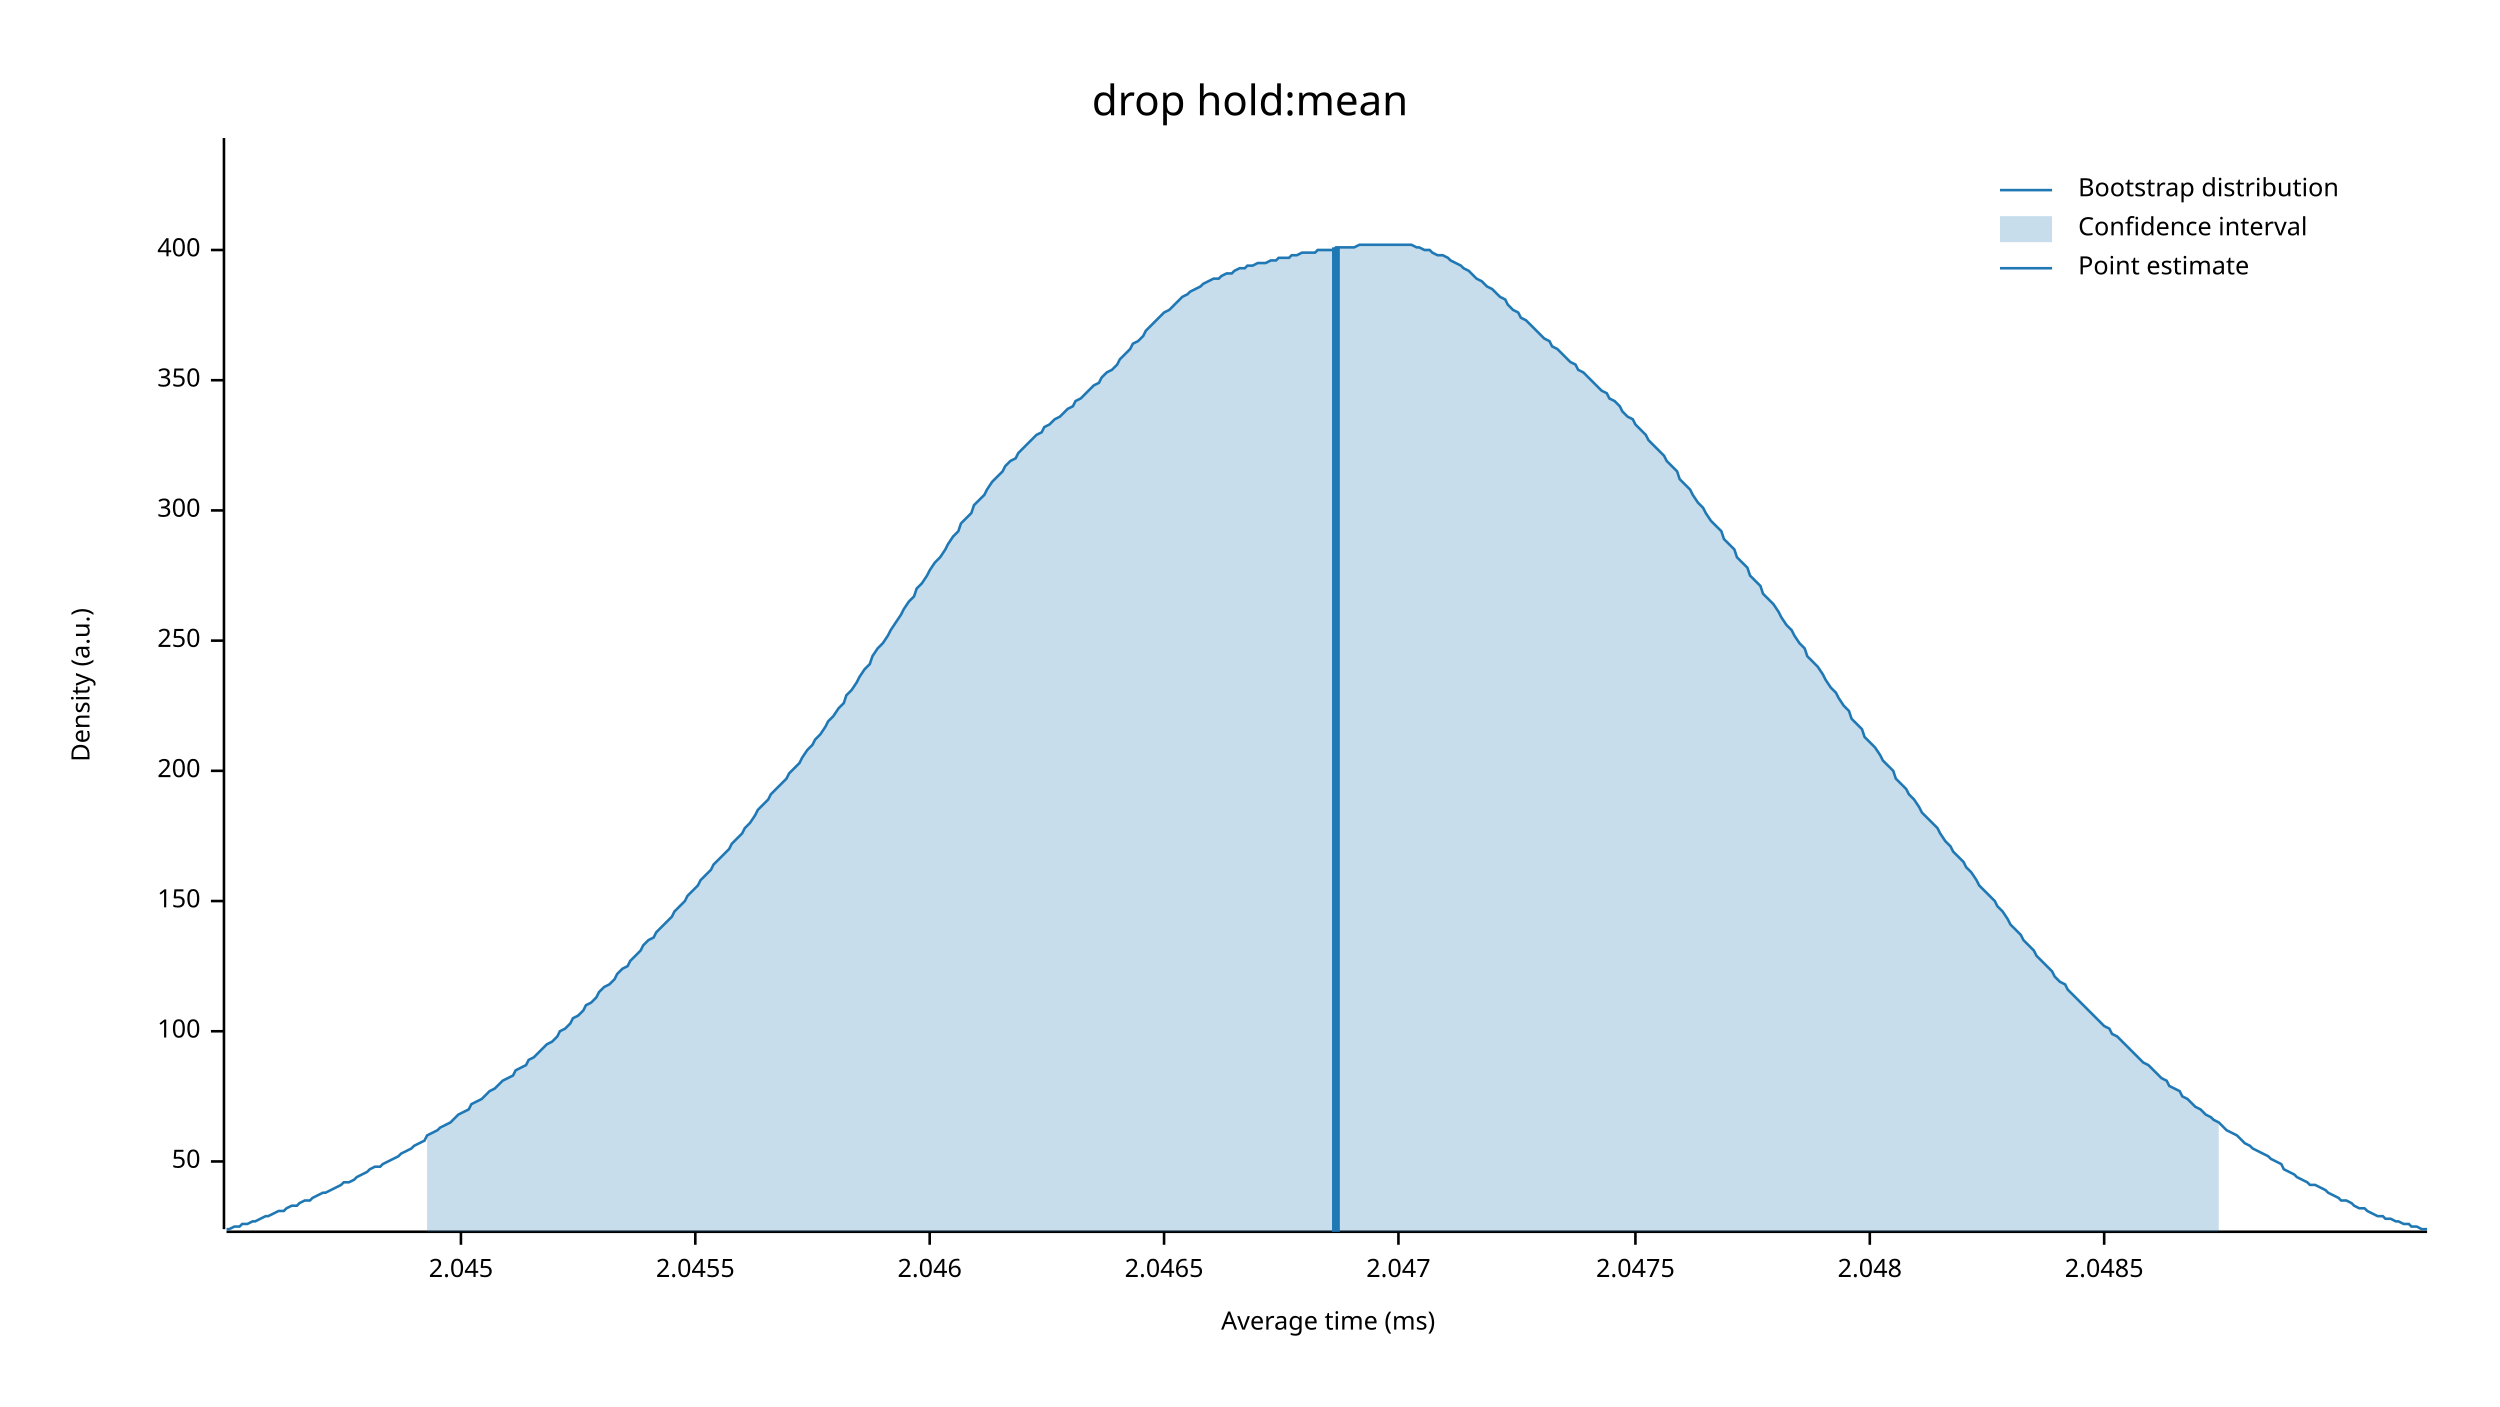
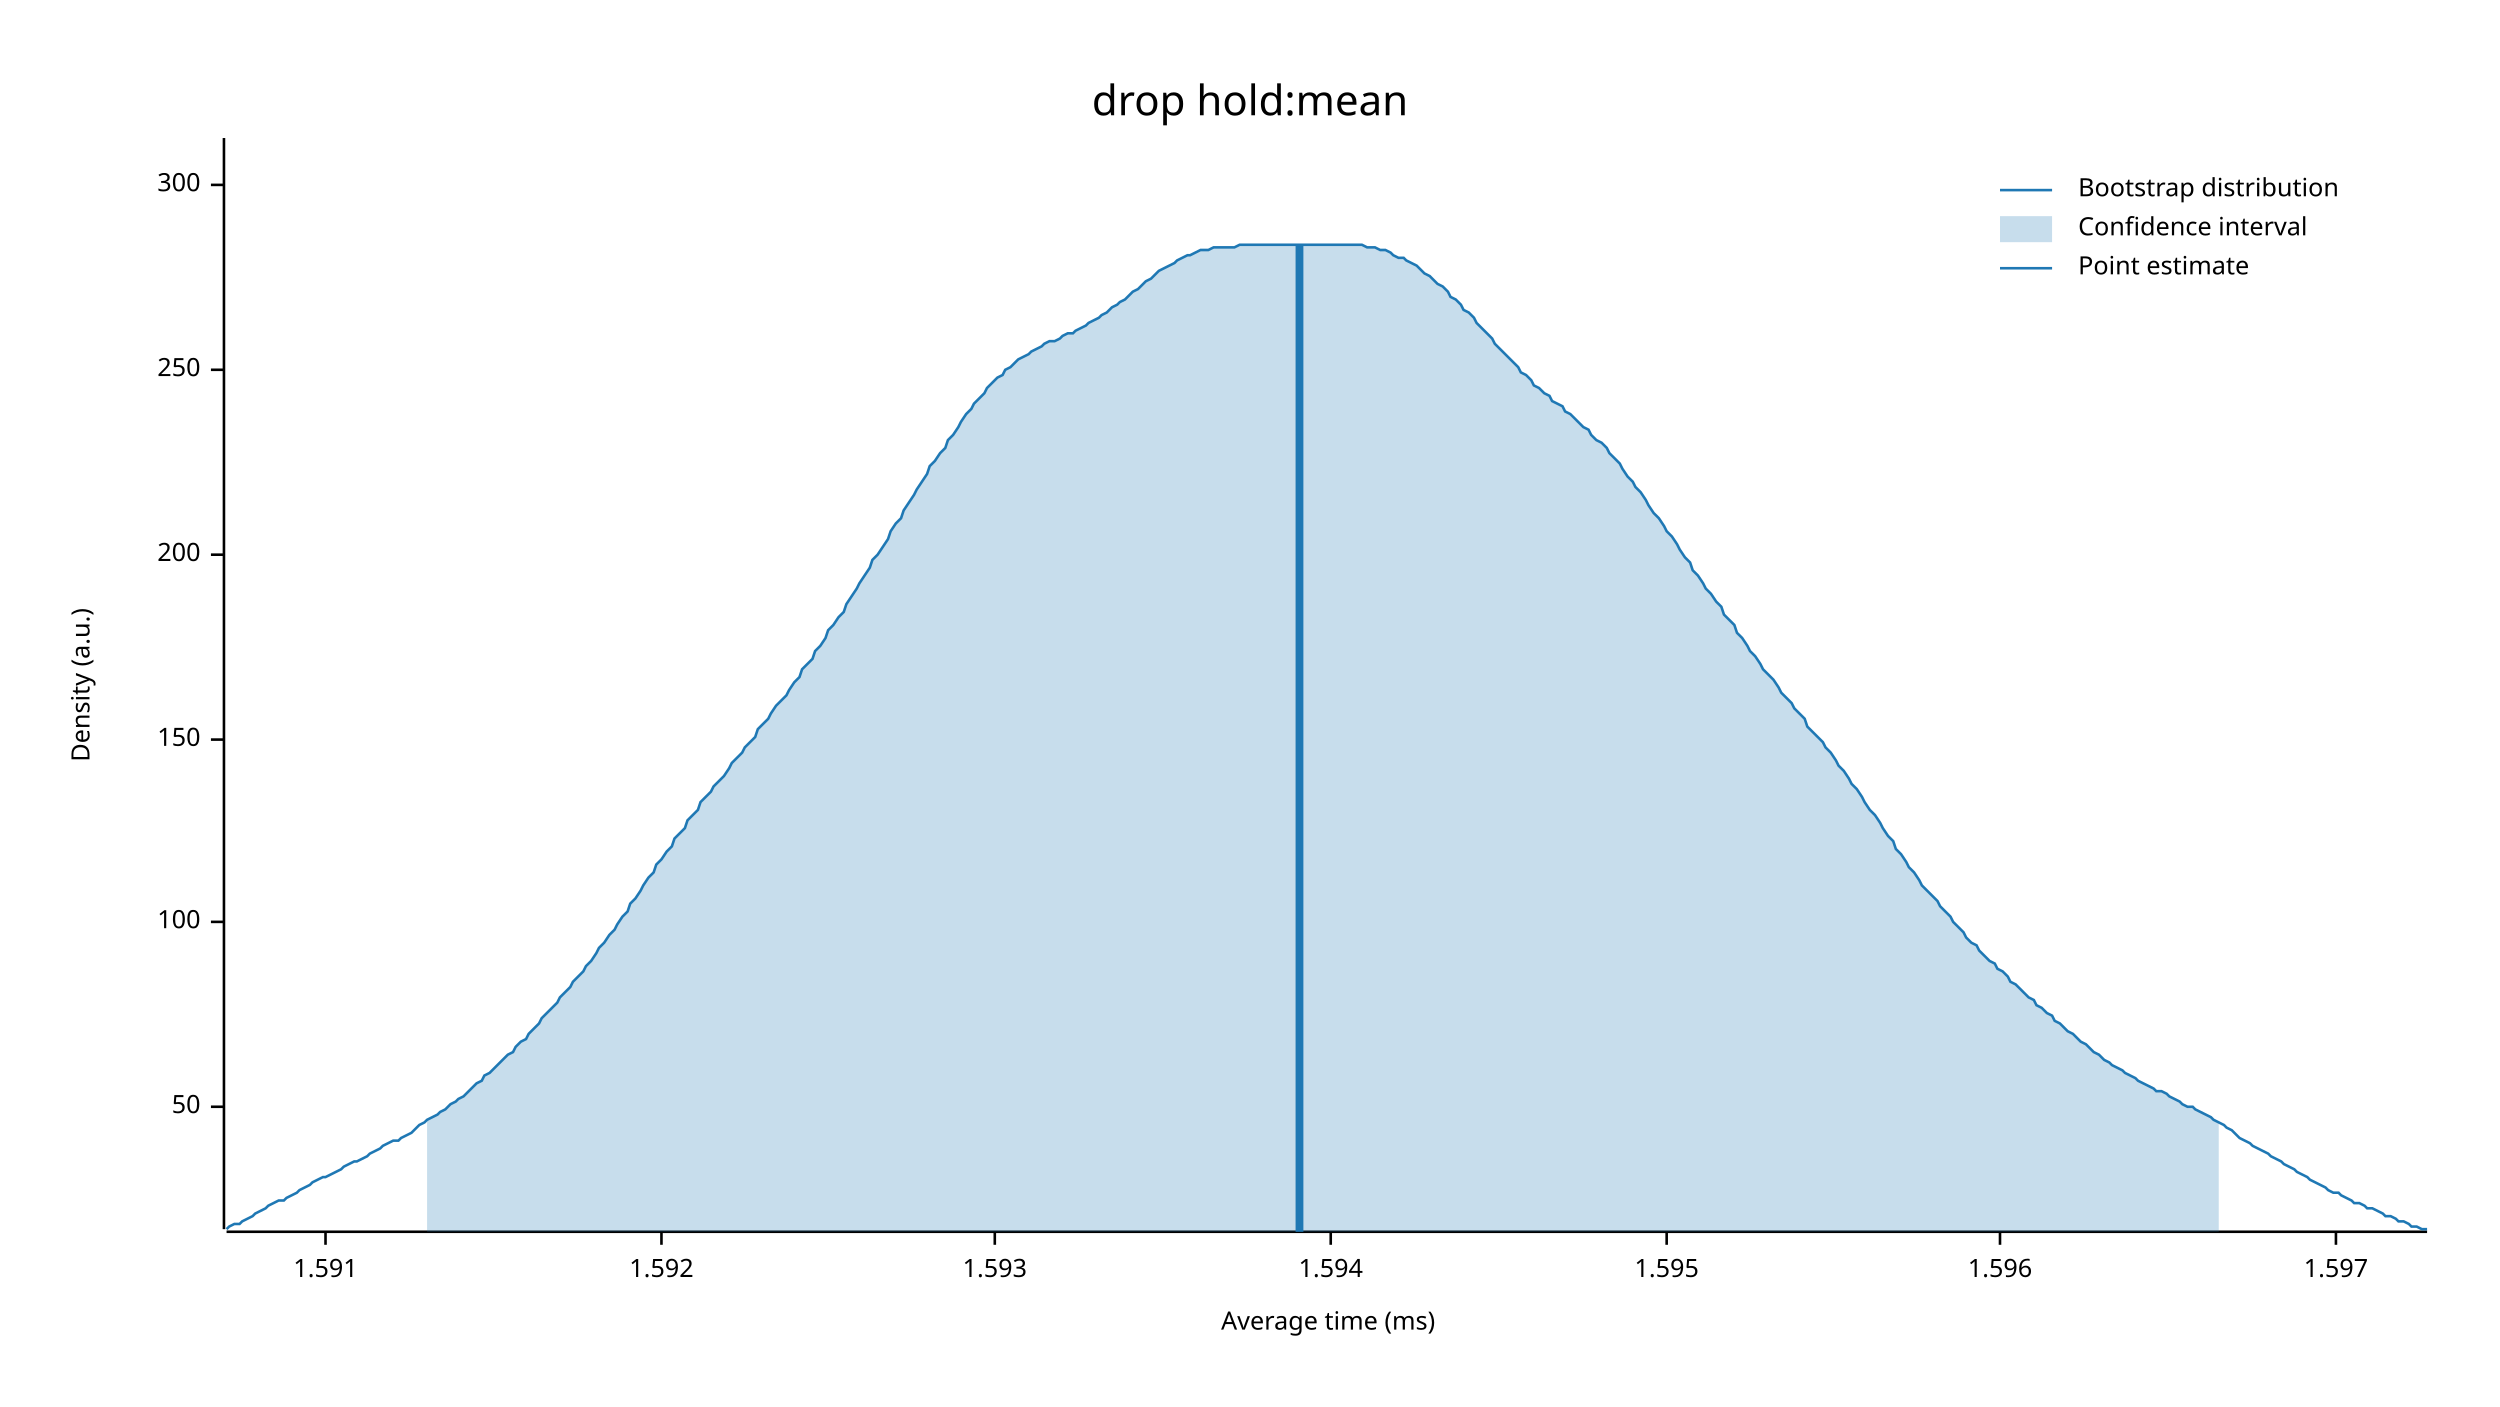
<svg xmlns="http://www.w3.org/2000/svg" width="960" height="540" viewBox="0 0 960 540">
  <text x="480" y="32" dy="0.76em" text-anchor="middle" font-family="sans-serif" font-size="16.129" opacity="1" fill="#000000">
drop hold:mean
</text>
  <text x="27" y="263" dy="0.76em" text-anchor="middle" font-family="sans-serif" font-size="9.677" opacity="1" fill="#000000" transform="rotate(270, 27, 263)">
Density (a.u.)
</text>
  <text x="510" y="513" dy="-0.5ex" text-anchor="middle" font-family="sans-serif" font-size="9.677" opacity="1" fill="#000000">
Average time (ms)
</text>
  <polyline fill="none" opacity="1" stroke="#000000" stroke-width="1" points="86,53 86,472 " />
-   <text x="77" y="446" dy="0.5ex" text-anchor="end" font-family="sans-serif" font-size="9.677" opacity="1" fill="#000000">
+   <text x="77" y="425" dy="0.5ex" text-anchor="end" font-family="sans-serif" font-size="9.677" opacity="1" fill="#000000">
50
</text>
-   <polyline fill="none" opacity="1" stroke="#000000" stroke-width="1" points="81,446 86,446 " />
-   <text x="77" y="396" dy="0.5ex" text-anchor="end" font-family="sans-serif" font-size="9.677" opacity="1" fill="#000000">
+   <polyline fill="none" opacity="1" stroke="#000000" stroke-width="1" points="81,425 86,425 " />
+   <text x="77" y="354" dy="0.5ex" text-anchor="end" font-family="sans-serif" font-size="9.677" opacity="1" fill="#000000">
100
</text>
-   <polyline fill="none" opacity="1" stroke="#000000" stroke-width="1" points="81,396 86,396 " />
-   <text x="77" y="346" dy="0.5ex" text-anchor="end" font-family="sans-serif" font-size="9.677" opacity="1" fill="#000000">
+   <polyline fill="none" opacity="1" stroke="#000000" stroke-width="1" points="81,354 86,354 " />
+   <text x="77" y="284" dy="0.5ex" text-anchor="end" font-family="sans-serif" font-size="9.677" opacity="1" fill="#000000">
150
</text>
-   <polyline fill="none" opacity="1" stroke="#000000" stroke-width="1" points="81,346 86,346 " />
-   <text x="77" y="296" dy="0.5ex" text-anchor="end" font-family="sans-serif" font-size="9.677" opacity="1" fill="#000000">
+   <polyline fill="none" opacity="1" stroke="#000000" stroke-width="1" points="81,284 86,284 " />
+   <text x="77" y="213" dy="0.5ex" text-anchor="end" font-family="sans-serif" font-size="9.677" opacity="1" fill="#000000">
200
</text>
-   <polyline fill="none" opacity="1" stroke="#000000" stroke-width="1" points="81,296 86,296 " />
-   <text x="77" y="246" dy="0.5ex" text-anchor="end" font-family="sans-serif" font-size="9.677" opacity="1" fill="#000000">
+   <polyline fill="none" opacity="1" stroke="#000000" stroke-width="1" points="81,213 86,213 " />
+   <text x="77" y="142" dy="0.5ex" text-anchor="end" font-family="sans-serif" font-size="9.677" opacity="1" fill="#000000">
250
</text>
-   <polyline fill="none" opacity="1" stroke="#000000" stroke-width="1" points="81,246 86,246 " />
-   <text x="77" y="196" dy="0.5ex" text-anchor="end" font-family="sans-serif" font-size="9.677" opacity="1" fill="#000000">
+   <polyline fill="none" opacity="1" stroke="#000000" stroke-width="1" points="81,142 86,142 " />
+   <text x="77" y="71" dy="0.5ex" text-anchor="end" font-family="sans-serif" font-size="9.677" opacity="1" fill="#000000">
300
</text>
-   <polyline fill="none" opacity="1" stroke="#000000" stroke-width="1" points="81,196 86,196 " />
-   <text x="77" y="146" dy="0.5ex" text-anchor="end" font-family="sans-serif" font-size="9.677" opacity="1" fill="#000000">
- 350
+   <polyline fill="none" opacity="1" stroke="#000000" stroke-width="1" points="81,71 86,71 " />
+   <polyline fill="none" opacity="1" stroke="#000000" stroke-width="1" points="87,473 932,473 " />
+   <text x="125" y="483" dy="0.76em" text-anchor="middle" font-family="sans-serif" font-size="9.677" opacity="1" fill="#000000">
+ 1.591
</text>
-   <polyline fill="none" opacity="1" stroke="#000000" stroke-width="1" points="81,146 86,146 " />
-   <text x="77" y="96" dy="0.5ex" text-anchor="end" font-family="sans-serif" font-size="9.677" opacity="1" fill="#000000">
- 400
+   <polyline fill="none" opacity="1" stroke="#000000" stroke-width="1" points="125,473 125,478 " />
+   <text x="254" y="483" dy="0.76em" text-anchor="middle" font-family="sans-serif" font-size="9.677" opacity="1" fill="#000000">
+ 1.592
</text>
-   <polyline fill="none" opacity="1" stroke="#000000" stroke-width="1" points="81,96 86,96 " />
-   <polyline fill="none" opacity="1" stroke="#000000" stroke-width="1" points="87,473 932,473 " />
-   <text x="177" y="483" dy="0.76em" text-anchor="middle" font-family="sans-serif" font-size="9.677" opacity="1" fill="#000000">
- 2.045
+   <polyline fill="none" opacity="1" stroke="#000000" stroke-width="1" points="254,473 254,478 " />
+   <text x="382" y="483" dy="0.76em" text-anchor="middle" font-family="sans-serif" font-size="9.677" opacity="1" fill="#000000">
+ 1.593
</text>
-   <polyline fill="none" opacity="1" stroke="#000000" stroke-width="1" points="177,473 177,478 " />
-   <text x="267" y="483" dy="0.76em" text-anchor="middle" font-family="sans-serif" font-size="9.677" opacity="1" fill="#000000">
- 2.0455
+   <polyline fill="none" opacity="1" stroke="#000000" stroke-width="1" points="382,473 382,478 " />
+   <text x="511" y="483" dy="0.76em" text-anchor="middle" font-family="sans-serif" font-size="9.677" opacity="1" fill="#000000">
+ 1.594
</text>
-   <polyline fill="none" opacity="1" stroke="#000000" stroke-width="1" points="267,473 267,478 " />
-   <text x="357" y="483" dy="0.76em" text-anchor="middle" font-family="sans-serif" font-size="9.677" opacity="1" fill="#000000">
- 2.046
+   <polyline fill="none" opacity="1" stroke="#000000" stroke-width="1" points="511,473 511,478 " />
+   <text x="640" y="483" dy="0.76em" text-anchor="middle" font-family="sans-serif" font-size="9.677" opacity="1" fill="#000000">
+ 1.595
</text>
-   <polyline fill="none" opacity="1" stroke="#000000" stroke-width="1" points="357,473 357,478 " />
-   <text x="447" y="483" dy="0.76em" text-anchor="middle" font-family="sans-serif" font-size="9.677" opacity="1" fill="#000000">
- 2.0465
+   <polyline fill="none" opacity="1" stroke="#000000" stroke-width="1" points="640,473 640,478 " />
+   <text x="768" y="483" dy="0.76em" text-anchor="middle" font-family="sans-serif" font-size="9.677" opacity="1" fill="#000000">
+ 1.596
</text>
-   <polyline fill="none" opacity="1" stroke="#000000" stroke-width="1" points="447,473 447,478 " />
-   <text x="537" y="483" dy="0.76em" text-anchor="middle" font-family="sans-serif" font-size="9.677" opacity="1" fill="#000000">
- 2.047
+   <polyline fill="none" opacity="1" stroke="#000000" stroke-width="1" points="768,473 768,478 " />
+   <text x="897" y="483" dy="0.76em" text-anchor="middle" font-family="sans-serif" font-size="9.677" opacity="1" fill="#000000">
+ 1.597
</text>
-   <polyline fill="none" opacity="1" stroke="#000000" stroke-width="1" points="537,473 537,478 " />
-   <text x="628" y="483" dy="0.76em" text-anchor="middle" font-family="sans-serif" font-size="9.677" opacity="1" fill="#000000">
- 2.0475
- </text>
-   <polyline fill="none" opacity="1" stroke="#000000" stroke-width="1" points="628,473 628,478 " />
-   <text x="718" y="483" dy="0.76em" text-anchor="middle" font-family="sans-serif" font-size="9.677" opacity="1" fill="#000000">
- 2.048
- </text>
-   <polyline fill="none" opacity="1" stroke="#000000" stroke-width="1" points="718,473 718,478 " />
-   <text x="808" y="483" dy="0.76em" text-anchor="middle" font-family="sans-serif" font-size="9.677" opacity="1" fill="#000000">
- 2.0485
- </text>
-   <polyline fill="none" opacity="1" stroke="#000000" stroke-width="1" points="808,473 808,478 " />
-   <polyline fill="none" opacity="1" stroke="#1F78B4" stroke-width="1" points="87,472 88,472 90,471 92,471 93,470 95,470 97,469 98,469 100,468 102,467 103,467 105,466 107,465 109,465 110,464 112,463 114,463 115,462 117,461 119,461 120,460 122,459 124,458 125,458 127,457 129,456 131,455 132,454 134,454 136,453 137,452 139,451 141,450 142,449 144,448 146,448 147,447 149,446 151,445 153,444 154,443 156,442 158,441 159,440 161,439 163,438 164,436 166,435 168,434 169,433 171,432 173,431 175,429 176,428 178,427 180,426 181,424 183,423 185,422 186,421 188,419 190,418 191,417 193,415 195,414 197,413 198,411 200,410 202,409 203,407 205,406 207,404 208,403 210,401 212,400 214,398 215,396 217,395 219,393 220,391 222,390 224,388 225,386 227,385 229,383 230,381 232,379 234,378 236,376 237,374 239,372 241,371 242,369 244,367 246,365 247,363 249,361 251,360 252,358 254,356 256,354 258,352 259,350 261,348 263,346 264,344 266,342 268,340 269,338 271,336 273,334 274,332 276,330 278,328 280,326 281,324 283,322 285,320 286,318 288,316 290,313 291,311 293,309 295,307 296,305 298,303 300,301 302,299 303,297 305,295 307,293 308,291 310,288 312,286 313,284 315,282 317,279 318,277 320,275 322,272 324,270 325,267 327,265 329,262 330,260 332,257 334,255 335,252 337,249 339,247 341,244 342,242 344,239 346,236 347,234 349,231 351,229 352,226 354,224 356,221 357,219 359,216 361,214 363,211 364,209 366,206 368,204 369,201 371,199 373,197 374,194 376,192 378,190 379,188 381,185 383,183 385,181 386,179 388,177 390,176 391,174 393,172 395,170 396,169 398,167 400,166 401,164 403,163 405,161 407,160 408,159 410,157 412,156 413,154 415,153 417,151 418,150 420,148 422,147 423,145 425,143 427,142 429,140 430,138 432,136 434,134 435,132 437,131 439,129 440,127 442,125 444,123 445,122 447,120 449,119 451,117 452,116 454,114 456,113 457,112 459,111 461,110 462,109 464,108 466,107 468,107 469,106 471,105 473,105 474,104 476,103 478,103 479,102 481,102 483,101 484,101 486,101 488,100 490,100 491,99 493,99 495,99 496,98 498,98 500,97 501,97 503,97 505,97 506,96 508,96 510,96 512,96 513,95 515,95 517,95 518,95 520,95 522,94 523,94 525,94 527,94 528,94 530,94 532,94 534,94 535,94 537,94 539,94 540,94 542,94 544,95 545,95 547,96 549,96 550,97 552,98 554,98 556,99 557,100 559,101 561,102 562,103 564,104 566,106 567,107 569,108 571,110 573,111 574,112 576,114 578,115 579,117 581,119 583,120 584,122 586,123 588,125 589,126 591,128 593,130 595,131 596,133 598,134 600,136 601,137 603,139 605,140 606,142 608,143 610,145 611,146 613,148 615,150 617,151 618,153 620,154 622,156 623,158 625,160 627,161 628,163 630,165 632,167 633,169 635,171 637,173 639,175 640,177 642,179 644,181 645,184 647,186 649,188 650,190 652,193 654,195 655,197 657,200 659,202 661,204 662,207 664,209 666,211 667,214 669,216 671,218 672,221 674,223 676,225 677,228 679,230 681,232 683,235 684,237 686,240 688,242 689,244 691,247 693,249 694,252 696,254 698,256 700,259 701,261 703,264 705,266 706,268 708,271 710,273 711,276 713,278 715,280 716,283 718,285 720,287 722,290 723,292 725,294 727,296 728,299 730,301 732,303 733,305 735,307 737,310 738,312 740,314 742,316 744,318 745,320 747,323 749,325 750,327 752,329 754,331 755,333 757,335 759,338 760,340 762,342 764,344 766,346 767,348 769,350 771,353 772,355 774,357 776,359 777,361 779,363 781,365 782,367 784,369 786,371 788,373 789,375 791,377 793,378 794,380 796,382 798,384 799,385 801,387 803,389 804,390 806,392 808,394 810,395 811,397 813,398 815,400 816,401 818,403 820,405 821,406 823,408 825,409 827,411 828,412 830,414 832,415 833,417 835,418 837,419 838,421 840,422 842,424 843,425 845,426 847,428 849,429 850,430 852,431 854,433 855,434 857,435 859,436 860,437 862,439 864,440 865,441 867,442 869,443 871,444 872,445 874,446 876,447 877,449 879,450 881,451 882,452 884,453 886,454 887,455 889,455 891,456 893,457 894,458 896,459 898,460 899,461 901,461 903,462 904,463 906,464 908,464 909,465 911,466 913,467 915,467 916,468 918,468 920,469 921,469 923,470 925,470 926,471 928,471 930,472 932,472 " />
-   <polygon opacity="0.25" fill="#1F78B4" points="164,436 166,435 168,434 169,433 171,432 173,431 175,429 176,428 178,427 180,426 181,424 183,423 185,422 186,421 188,419 190,418 191,417 193,415 195,414 197,413 198,411 200,410 202,409 203,407 205,406 207,404 208,403 210,401 212,400 214,398 215,396 217,395 219,393 220,391 222,390 224,388 225,386 227,385 229,383 230,381 232,379 234,378 236,376 237,374 239,372 241,371 242,369 244,367 246,365 247,363 249,361 251,360 252,358 254,356 256,354 258,352 259,350 261,348 263,346 264,344 266,342 268,340 269,338 271,336 273,334 274,332 276,330 278,328 280,326 281,324 283,322 285,320 286,318 288,316 290,313 291,311 293,309 295,307 296,305 298,303 300,301 302,299 303,297 305,295 307,293 308,291 310,288 312,286 313,284 315,282 317,279 318,277 320,275 322,272 324,270 325,267 327,265 329,262 330,260 332,257 334,255 335,252 337,249 339,247 341,244 342,242 344,239 346,236 347,234 349,231 351,229 352,226 354,224 356,221 357,219 359,216 361,214 363,211 364,209 366,206 368,204 369,201 371,199 373,197 374,194 376,192 378,190 379,188 381,185 383,183 385,181 386,179 388,177 390,176 391,174 393,172 395,170 396,169 398,167 400,166 401,164 403,163 405,161 407,160 408,159 410,157 412,156 413,154 415,153 417,151 418,150 420,148 422,147 423,145 425,143 427,142 429,140 430,138 432,136 434,134 435,132 437,131 439,129 440,127 442,125 444,123 445,122 447,120 449,119 451,117 452,116 454,114 456,113 457,112 459,111 461,110 462,109 464,108 466,107 468,107 469,106 471,105 473,105 474,104 476,103 478,103 479,102 481,102 483,101 484,101 486,101 488,100 490,100 491,99 493,99 495,99 496,98 498,98 500,97 501,97 503,97 505,97 506,96 508,96 510,96 512,96 513,95 515,95 517,95 518,95 520,95 522,94 523,94 525,94 527,94 528,94 530,94 532,94 534,94 535,94 537,94 539,94 540,94 542,94 544,95 545,95 547,96 549,96 550,97 552,98 554,98 556,99 557,100 559,101 561,102 562,103 564,104 566,106 567,107 569,108 571,110 573,111 574,112 576,114 578,115 579,117 581,119 583,120 584,122 586,123 588,125 589,126 591,128 593,130 595,131 596,133 598,134 600,136 601,137 603,139 605,140 606,142 608,143 610,145 611,146 613,148 615,150 617,151 618,153 620,154 622,156 623,158 625,160 627,161 628,163 630,165 632,167 633,169 635,171 637,173 639,175 640,177 642,179 644,181 645,184 647,186 649,188 650,190 652,193 654,195 655,197 657,200 659,202 661,204 662,207 664,209 666,211 667,214 669,216 671,218 672,221 674,223 676,225 677,228 679,230 681,232 683,235 684,237 686,240 688,242 689,244 691,247 693,249 694,252 696,254 698,256 700,259 701,261 703,264 705,266 706,268 708,271 710,273 711,276 713,278 715,280 716,283 718,285 720,287 722,290 723,292 725,294 727,296 728,299 730,301 732,303 733,305 735,307 737,310 738,312 740,314 742,316 744,318 745,320 747,323 749,325 750,327 752,329 754,331 755,333 757,335 759,338 760,340 762,342 764,344 766,346 767,348 769,350 771,353 772,355 774,357 776,359 777,361 779,363 781,365 782,367 784,369 786,371 788,373 789,375 791,377 793,378 794,380 796,382 798,384 799,385 801,387 803,389 804,390 806,392 808,394 810,395 811,397 813,398 815,400 816,401 818,403 820,405 821,406 823,408 825,409 827,411 828,412 830,414 832,415 833,417 835,418 837,419 838,421 840,422 842,424 843,425 845,426 847,428 849,429 850,430 852,431 852,473 164,473 " />
-   <polyline fill="none" opacity="1" stroke="#1F78B4" stroke-width="3" points="513,473 513,95 " />
+   <polyline fill="none" opacity="1" stroke="#000000" stroke-width="1" points="897,473 897,478 " />
+   <polyline fill="none" opacity="1" stroke="#1F78B4" stroke-width="1" points="87,472 88,471 90,470 92,470 93,469 95,468 97,467 98,466 100,465 102,464 103,463 105,462 107,461 109,461 110,460 112,459 114,458 115,457 117,456 119,455 120,454 122,453 124,452 125,452 127,451 129,450 131,449 132,448 134,447 136,446 137,446 139,445 141,444 142,443 144,442 146,441 147,440 149,439 151,438 153,438 154,437 156,436 158,435 159,434 161,432 163,431 164,430 166,429 168,428 169,427 171,426 173,424 175,423 176,422 178,421 180,419 181,418 183,416 185,415 186,413 188,412 190,410 191,409 193,407 195,405 197,404 198,402 200,400 202,399 203,397 205,395 207,393 208,391 210,389 212,387 214,385 215,383 217,381 219,379 220,377 222,375 224,373 225,371 227,369 229,366 230,364 232,362 234,359 236,357 237,355 239,352 241,350 242,347 244,345 246,342 247,340 249,337 251,335 252,332 254,330 256,327 258,325 259,322 261,320 263,318 264,315 266,313 268,311 269,308 271,306 273,304 274,302 276,300 278,298 280,295 281,293 283,291 285,289 286,287 288,285 290,283 291,280 293,278 295,276 296,274 298,271 300,269 302,267 303,265 305,262 307,260 308,257 310,255 312,253 313,250 315,248 317,245 318,242 320,240 322,237 324,235 325,232 327,229 329,226 330,224 332,221 334,218 335,215 337,213 339,210 341,207 342,204 344,201 346,199 347,196 349,193 351,190 352,188 354,185 356,182 357,179 359,177 361,174 363,172 364,169 366,167 368,164 369,162 371,159 373,157 374,155 376,153 378,151 379,149 381,147 383,145 385,144 386,142 388,141 390,139 391,138 393,137 395,136 396,135 398,134 400,133 401,132 403,131 405,131 407,130 408,129 410,128 412,128 413,127 415,126 417,125 418,124 420,123 422,122 423,121 425,120 427,118 429,117 430,116 432,115 434,113 435,112 437,111 439,109 440,108 442,107 444,105 445,104 447,103 449,102 451,101 452,100 454,99 456,98 457,98 459,97 461,96 462,96 464,96 466,95 468,95 469,95 471,95 473,95 474,95 476,94 478,94 479,94 481,94 483,94 484,94 486,94 488,94 490,94 491,94 493,94 495,94 496,94 498,94 500,94 501,94 503,94 505,94 506,94 508,94 510,94 512,94 513,94 515,94 517,94 518,94 520,94 522,94 523,94 525,95 527,95 528,95 530,96 532,96 534,97 535,98 537,99 539,99 540,100 542,101 544,102 545,103 547,105 549,106 550,107 552,109 554,110 556,112 557,114 559,115 561,117 562,119 564,120 566,122 567,124 569,126 571,128 573,130 574,132 576,134 578,136 579,137 581,139 583,141 584,143 586,144 588,146 589,148 591,149 593,151 595,152 596,154 598,155 600,156 601,158 603,159 605,161 606,162 608,164 610,165 611,167 613,169 615,170 617,172 618,174 620,176 622,178 623,180 625,183 627,185 628,187 630,189 632,192 633,194 635,197 637,199 639,202 640,204 642,206 644,209 645,211 647,214 649,216 650,219 652,221 654,224 655,226 657,228 659,231 661,233 662,236 664,238 666,240 667,243 669,245 671,248 672,250 674,252 676,255 677,257 679,259 681,261 683,264 684,266 686,268 688,270 689,272 691,274 693,276 694,279 696,281 698,283 700,285 701,287 703,289 705,292 706,294 708,296 710,299 711,301 713,303 715,306 716,308 718,311 720,313 722,316 723,318 725,321 727,323 728,326 730,328 732,331 733,333 735,335 737,338 738,340 740,342 742,344 744,346 745,348 747,350 749,352 750,354 752,356 754,358 755,360 757,362 759,363 760,365 762,367 764,369 766,370 767,372 769,373 771,375 772,377 774,378 776,380 777,381 779,383 781,384 782,386 784,387 786,389 788,390 789,392 791,393 793,395 794,396 796,397 798,399 799,400 801,401 803,403 804,404 806,405 808,407 810,408 811,409 813,410 815,411 816,412 818,413 820,414 821,415 823,416 825,417 827,418 828,419 830,419 832,420 833,421 835,422 837,423 838,424 840,425 842,425 843,426 845,427 847,428 849,429 850,430 852,431 854,432 855,433 857,434 859,436 860,437 862,438 864,439 865,440 867,441 869,442 871,443 872,444 874,445 876,446 877,447 879,448 881,449 882,450 884,451 886,452 887,453 889,454 891,455 893,456 894,457 896,458 898,458 899,459 901,460 903,461 904,462 906,462 908,463 909,464 911,464 913,465 915,466 916,467 918,467 920,468 921,469 923,469 925,470 926,471 928,471 930,472 932,472 " />
+   <polygon opacity="0.25" fill="#1F78B4" points="164,430 166,429 168,428 169,427 171,426 173,424 175,423 176,422 178,421 180,419 181,418 183,416 185,415 186,413 188,412 190,410 191,409 193,407 195,405 197,404 198,402 200,400 202,399 203,397 205,395 207,393 208,391 210,389 212,387 214,385 215,383 217,381 219,379 220,377 222,375 224,373 225,371 227,369 229,366 230,364 232,362 234,359 236,357 237,355 239,352 241,350 242,347 244,345 246,342 247,340 249,337 251,335 252,332 254,330 256,327 258,325 259,322 261,320 263,318 264,315 266,313 268,311 269,308 271,306 273,304 274,302 276,300 278,298 280,295 281,293 283,291 285,289 286,287 288,285 290,283 291,280 293,278 295,276 296,274 298,271 300,269 302,267 303,265 305,262 307,260 308,257 310,255 312,253 313,250 315,248 317,245 318,242 320,240 322,237 324,235 325,232 327,229 329,226 330,224 332,221 334,218 335,215 337,213 339,210 341,207 342,204 344,201 346,199 347,196 349,193 351,190 352,188 354,185 356,182 357,179 359,177 361,174 363,172 364,169 366,167 368,164 369,162 371,159 373,157 374,155 376,153 378,151 379,149 381,147 383,145 385,144 386,142 388,141 390,139 391,138 393,137 395,136 396,135 398,134 400,133 401,132 403,131 405,131 407,130 408,129 410,128 412,128 413,127 415,126 417,125 418,124 420,123 422,122 423,121 425,120 427,118 429,117 430,116 432,115 434,113 435,112 437,111 439,109 440,108 442,107 444,105 445,104 447,103 449,102 451,101 452,100 454,99 456,98 457,98 459,97 461,96 462,96 464,96 466,95 468,95 469,95 471,95 473,95 474,95 476,94 478,94 479,94 481,94 483,94 484,94 486,94 488,94 490,94 491,94 493,94 495,94 496,94 498,94 500,94 501,94 503,94 505,94 506,94 508,94 510,94 512,94 513,94 515,94 517,94 518,94 520,94 522,94 523,94 525,95 527,95 528,95 530,96 532,96 534,97 535,98 537,99 539,99 540,100 542,101 544,102 545,103 547,105 549,106 550,107 552,109 554,110 556,112 557,114 559,115 561,117 562,119 564,120 566,122 567,124 569,126 571,128 573,130 574,132 576,134 578,136 579,137 581,139 583,141 584,143 586,144 588,146 589,148 591,149 593,151 595,152 596,154 598,155 600,156 601,158 603,159 605,161 606,162 608,164 610,165 611,167 613,169 615,170 617,172 618,174 620,176 622,178 623,180 625,183 627,185 628,187 630,189 632,192 633,194 635,197 637,199 639,202 640,204 642,206 644,209 645,211 647,214 649,216 650,219 652,221 654,224 655,226 657,228 659,231 661,233 662,236 664,238 666,240 667,243 669,245 671,248 672,250 674,252 676,255 677,257 679,259 681,261 683,264 684,266 686,268 688,270 689,272 691,274 693,276 694,279 696,281 698,283 700,285 701,287 703,289 705,292 706,294 708,296 710,299 711,301 713,303 715,306 716,308 718,311 720,313 722,316 723,318 725,321 727,323 728,326 730,328 732,331 733,333 735,335 737,338 738,340 740,342 742,344 744,346 745,348 747,350 749,352 750,354 752,356 754,358 755,360 757,362 759,363 760,365 762,367 764,369 766,370 767,372 769,373 771,375 772,377 774,378 776,380 777,381 779,383 781,384 782,386 784,387 786,389 788,390 789,392 791,393 793,395 794,396 796,397 798,399 799,400 801,401 803,403 804,404 806,405 808,407 810,408 811,409 813,410 815,411 816,412 818,413 820,414 821,415 823,416 825,417 827,418 828,419 830,419 832,420 833,421 835,422 837,423 838,424 840,425 842,425 843,426 845,427 847,428 849,429 850,430 852,431 852,473 164,473 " />
+   <polyline fill="none" opacity="1" stroke="#1F78B4" stroke-width="3" points="499,473 499,94 " />
  <text x="798" y="68" dy="0.76em" text-anchor="start" font-family="sans-serif" font-size="9.677" opacity="1" fill="#000000">
Bootstrap distribution
</text>
  <text x="798" y="83" dy="0.76em" text-anchor="start" font-family="sans-serif" font-size="9.677" opacity="1" fill="#000000">
Confidence interval
</text>
  <text x="798" y="98" dy="0.76em" text-anchor="start" font-family="sans-serif" font-size="9.677" opacity="1" fill="#000000">
Point estimate
</text>
  <polyline fill="none" opacity="1" stroke="#1F78B4" stroke-width="1" points="768,73 788,73 " />
  <rect x="768" y="83" width="20" height="10" opacity="0.25" fill="#1F78B4" stroke="none" />
  <polyline fill="none" opacity="1" stroke="#1F78B4" stroke-width="1" points="768,103 788,103 " />
</svg>
